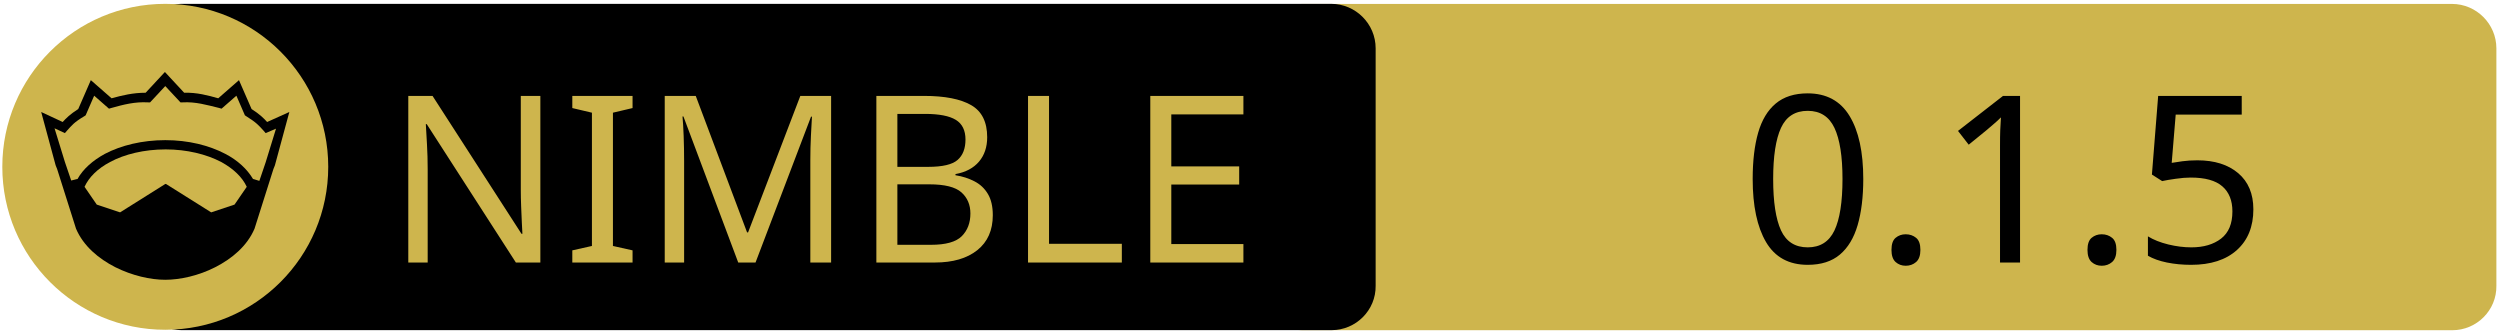
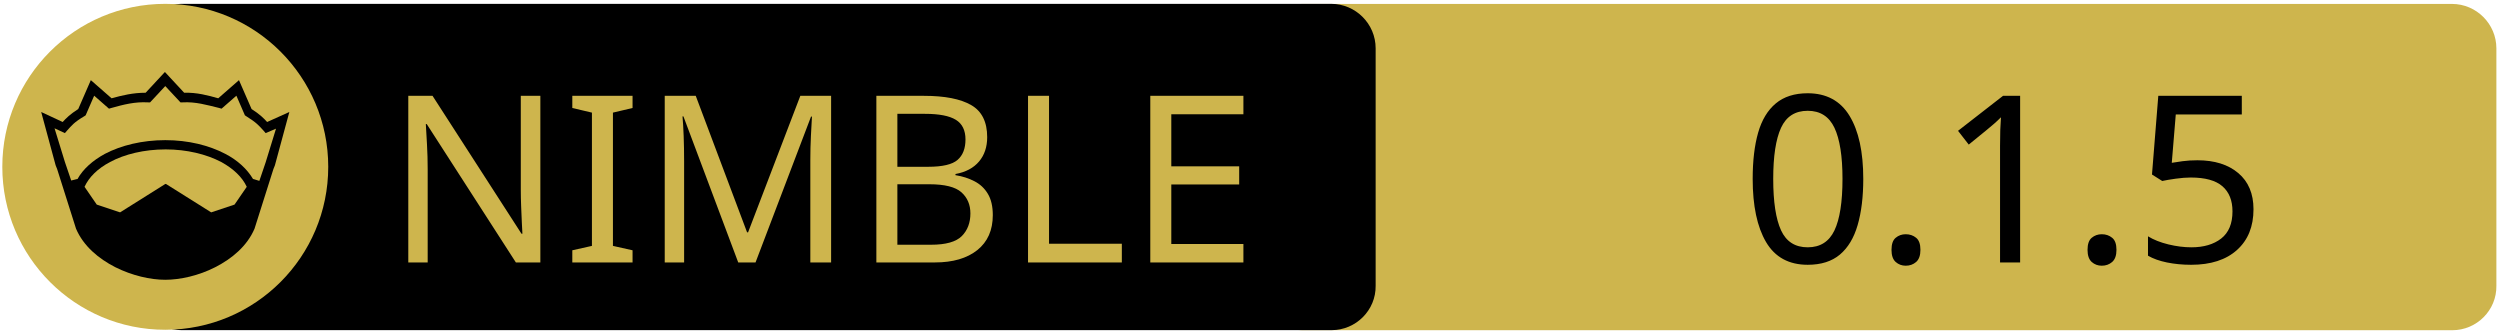
<svg xmlns="http://www.w3.org/2000/svg" xmlns:xlink="http://www.w3.org/1999/xlink" width="675" height="90" xml:space="preserve" version="1.1">
  <a xlink:href="https://github.com/juancarlospaco/nim-usigar">
    <g>
      <path fill="#CEB54D" id="svg_15" d="m662.123,89.159l-310.5,0c-6.6,0 -12,-5.4 -12,-12l0,-64.1c0,-6.6 5.4,-12 12,-12l310.4,0c6.6,0 12,5.4 12,12l0,64.1c0.1,6.6 -5.3,12 -11.9,12z" />
      <path id="svg_1" d="m359.524,89.139l-310.5,0c-6.6,0 -12,-5.4 -12,-12l0,-64.1c0,-6.6 5.4,-12 12,-12l310.4,0c6.6,0 12,5.4 12,12l0,64.1c0.1,6.6 -5.3,12 -11.9,12z" />
      <rect id="svg_2" fill="none" height="45.9" width="315.3" class="st0" y="24.539" x="60.224" />
      <circle id="svg_4" fill="#CEB54D" r="44" cy="45.039" cx="44.624" class="st1" />
      <g id="XMLID_4_">
        <path id="svg_5" d="m78.124,30.239l-3.9,14.4l-0.4,1l-5.1,16.1c0,0 0,0 0,0c-2,4.7 -6.1,8.1 -10.6,10.4c-4.5,2.3 -9.5,3.4 -13.5,3.4c-4,0 -8.9,-1.1 -13.5,-3.4c-4.5,-2.3 -8.6,-5.7 -10.6,-10.4c0,0 0,0 0,0l-5.1,-16.1l-0.4,-1l-3.9,-14.4l5.8,2.7c0.9,-1 2,-2.1 4.2,-3.5l3.4,-7.8l5.6,4.9c2.9,-0.8 5.8,-1.5 9.2,-1.5l5.2,-5.6l5.2,5.6c3.4,-0.1 6.4,0.7 9.2,1.5l5.6,-4.9l3.4,7.8c2.2,1.4 3.3,2.5 4.2,3.5l6,-2.7z" />
        <g id="XMLID_6_">
          <g id="svg_6">
            <path id="svg_7" fill="#CEB54D" d="m66.624,50.439l-3.3,4.8l-6.3,2.1l-12.1,-7.6c-0.1,-0.1 -0.3,-0.1 -0.4,0l-12.1,7.6l-6.3,-2.1l-3.3,-4.8c1.2,-2.6 3.5,-4.9 6.9,-6.7c3.9,-2.1 9.2,-3.4 15,-3.4c5.7,0 11,1.3 15,3.4c3.3,1.8 5.7,4.1 6.9,6.7z" class="st1" />
          </g>
          <g id="svg_8" />
        </g>
        <g id="XMLID_5_">
          <g id="svg_9">
            <path id="svg_10" fill="#CEB54D" d="m74.524,34.739l-2.8,9.1l-1.7,5l-1.6,-0.5c0,0 -0.1,0 -0.1,0c-1.6,-2.7 -4.2,-5.1 -7.5,-6.8c-4.4,-2.3 -10,-3.7 -16.2,-3.7c-6.2,0 -11.9,1.4 -16.3,3.7c-3.3,1.8 -5.9,4.1 -7.4,6.8c0,0 -0.1,0 -0.1,0l-1.6,0.4l-1.7,-5l-2.8,-9.1l2.8,1.3l0.6,-0.7c1.2,-1.3 1.8,-2.2 4.7,-3.9l0.3,-0.2l2.3,-5.3l4,3.5l0.7,-0.2c3.2,-0.9 6.3,-1.7 9.8,-1.5l0.6,0l4.1,-4.4l4.1,4.4l0.6,0c3.5,-0.2 6.5,0.7 9.8,1.5l0.7,0.2l4,-3.5l2.3,5.3l0.3,0.2c2.9,1.8 3.5,2.6 4.7,3.9l0.6,0.7l2.8,-1.2z" class="st1" />
          </g>
          <g id="svg_11" />
        </g>
      </g>
-       <text x="-442" y="-350" id="svg_16" font-size="63px" font-family="'PT Sans Caption'" fill="#CEB54D" class="st1 st2 st3" transform="matrix(1 0 0 1 546.13 420.879)">NIMBLE</text>
-       <text x="-76.0" y="-350" id="svg_17" font-size="63px" font-family="'PT Sans Caption'" fill="#000000" class="st1 st2 st3" transform="matrix(1 0 0 1 546.13 420.879)">0.1.5</text>
+       <text x="-442" y="-350.021" id="svg_16" font-size="63px" font-family="'PT Sans Caption'" fill="#CEB54D" class="st1 st2 st3" transform="matrix(1 0 0 1 546.13 420.879)">NIMBLE</text>
+       <text x="-76.0" y="-350.012" id="svg_17" font-size="63.012px" font-family="'PT Sans Caption'" fill="#000000" class="st1 st2 st3" transform="matrix(1 0 0 1 546.13 420.879)">0.1.5</text>
    </g>
  </a>
</svg>
